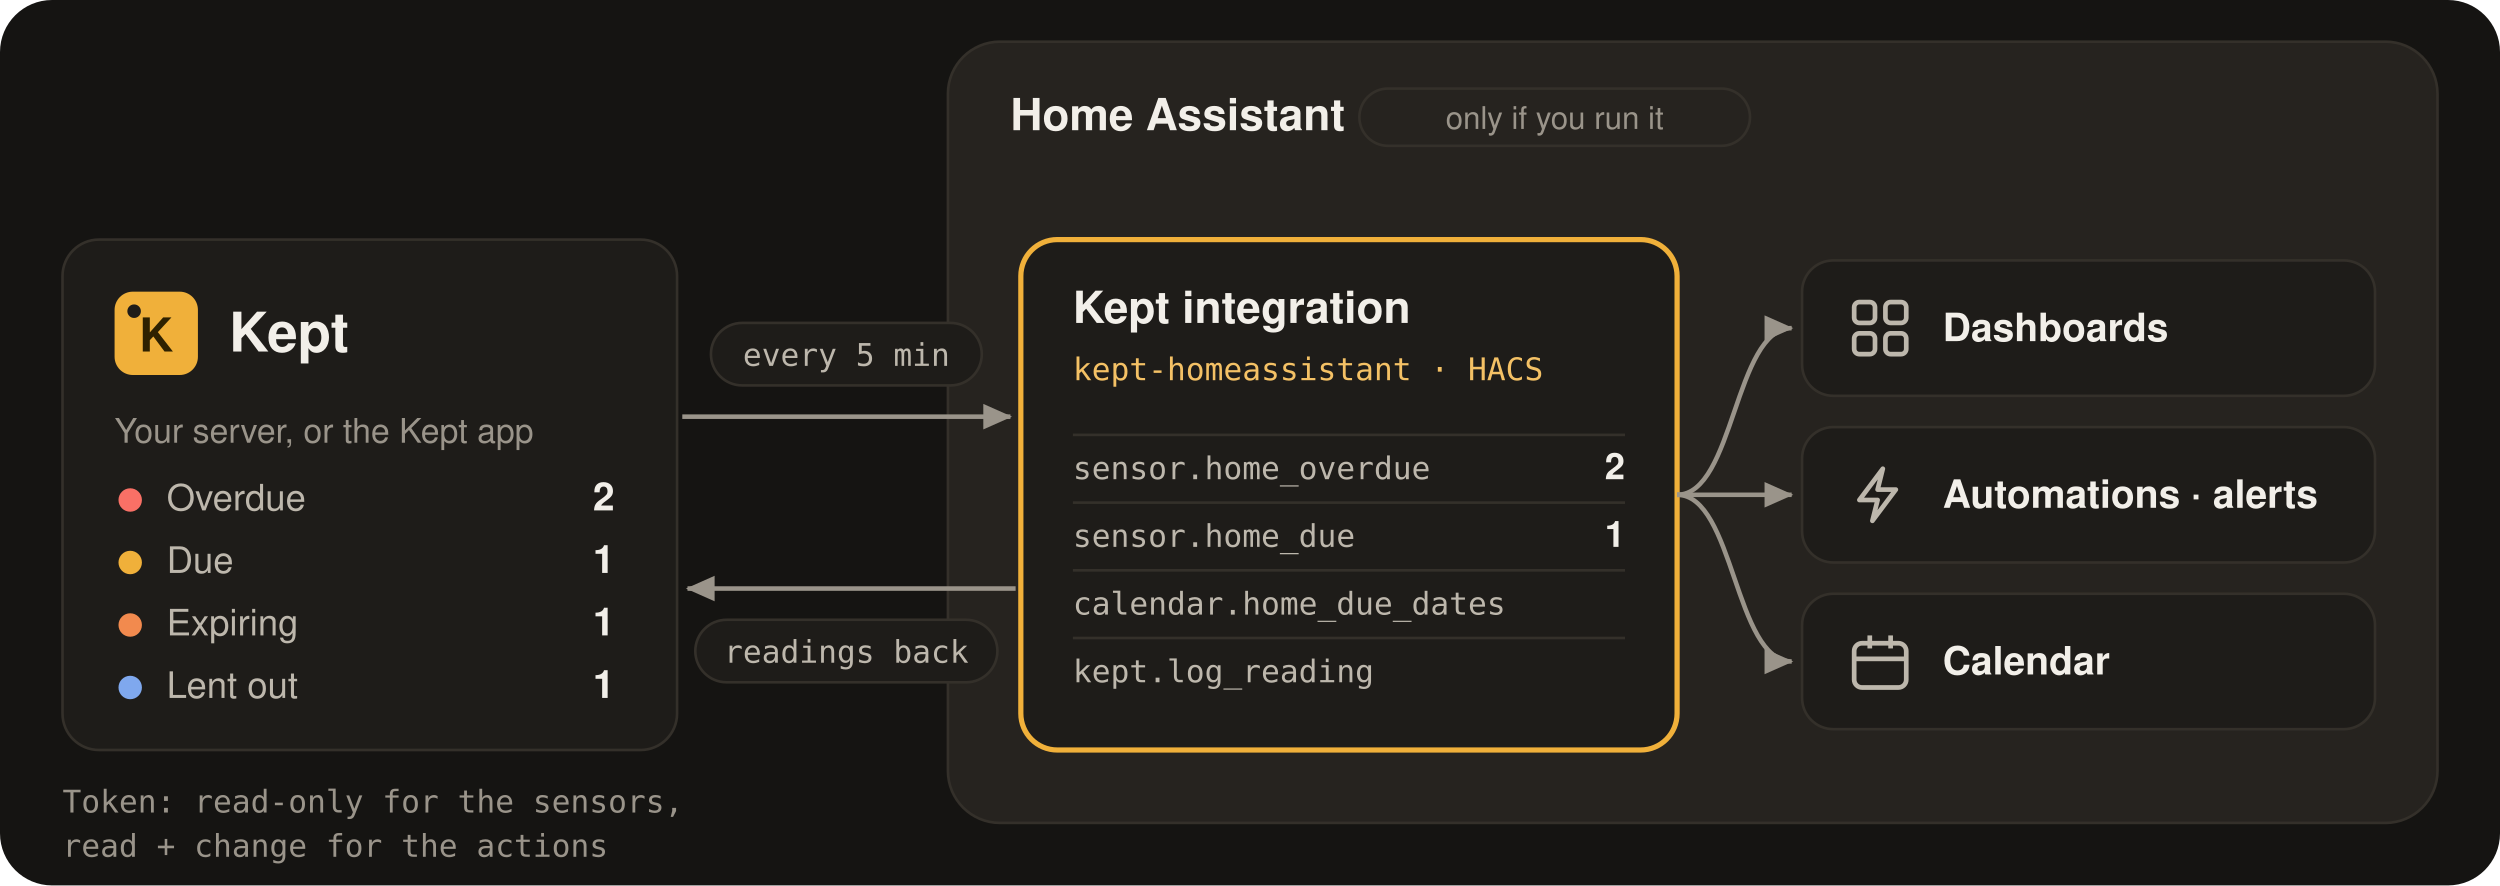
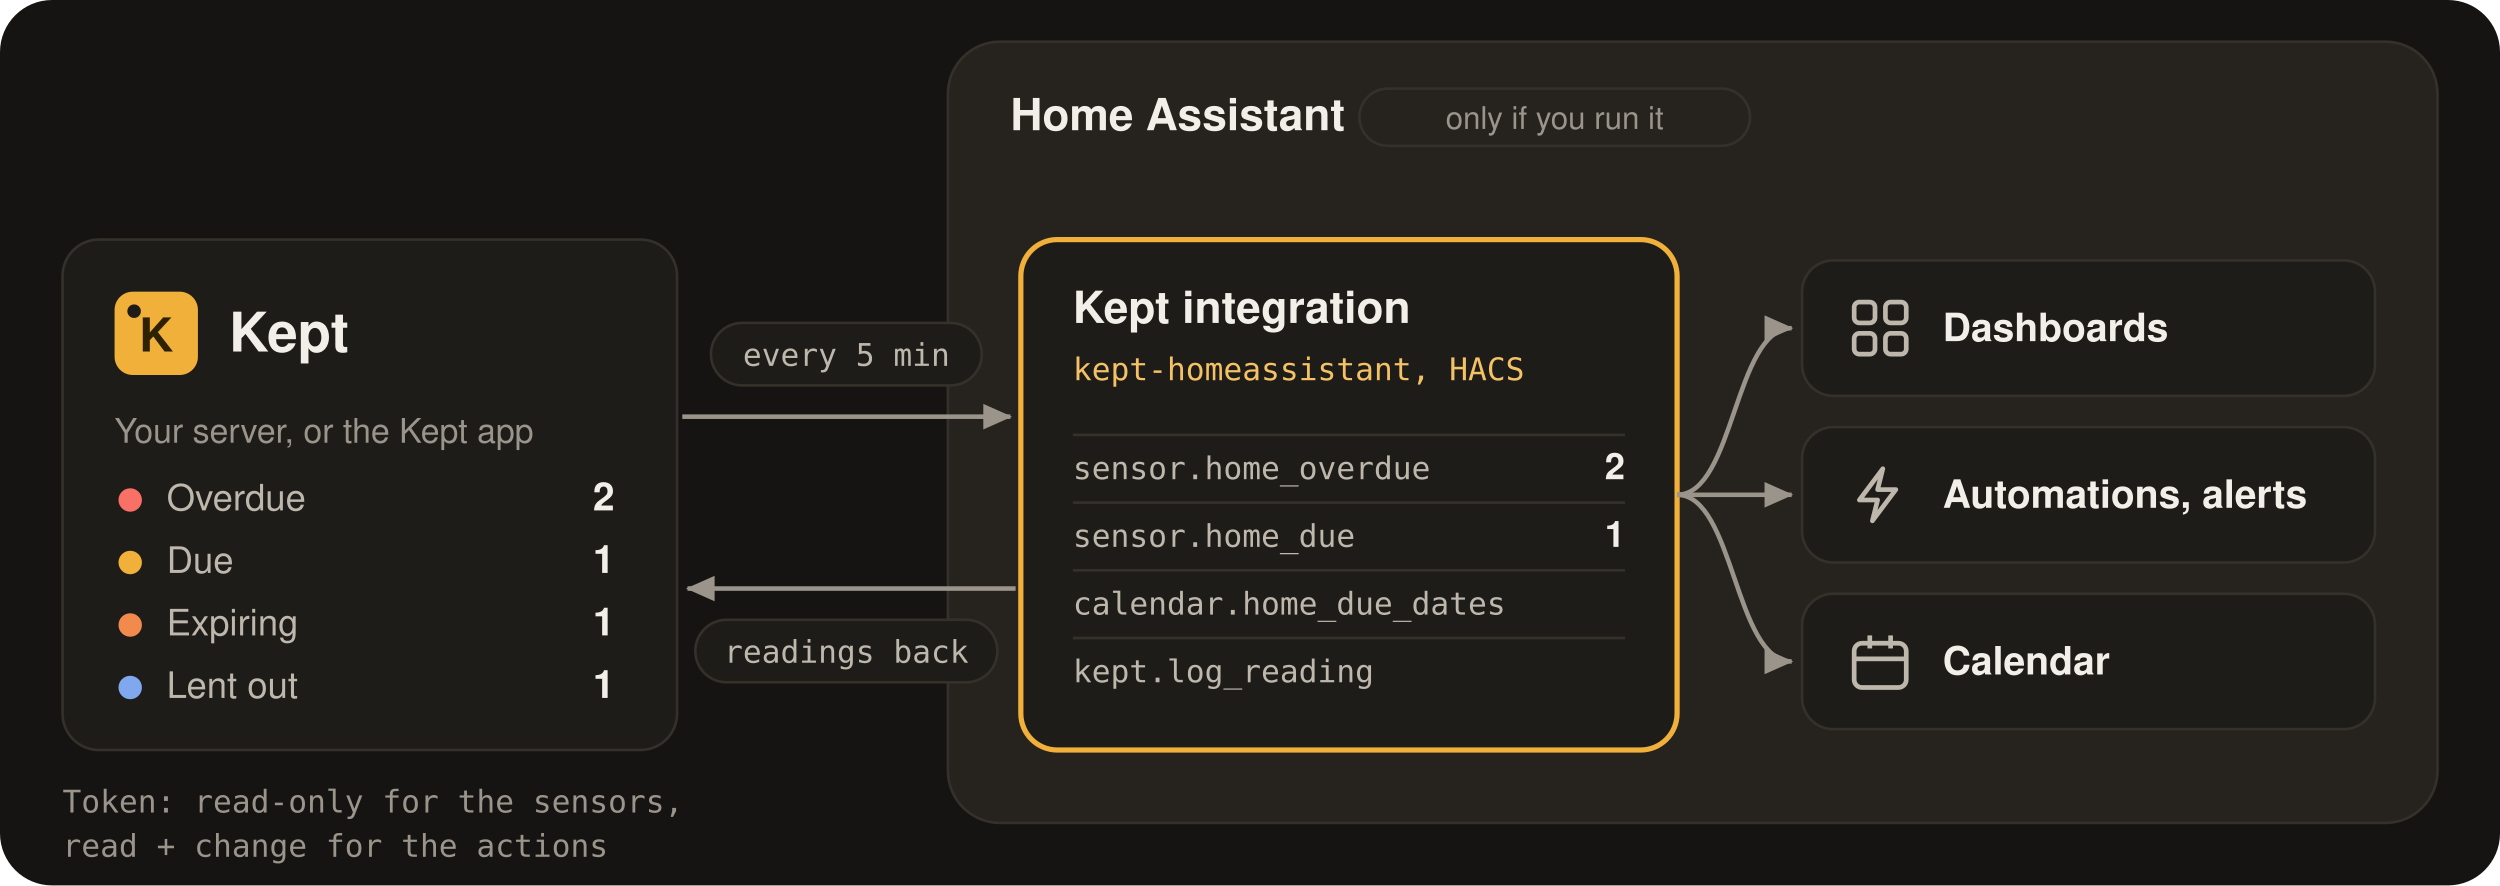
<svg xmlns="http://www.w3.org/2000/svg" width="960" height="340" viewBox="0 0 960 340" role="img" aria-label="Kept on your server, or as the Home Assistant app; the Kept integration inside Home Assistant reads it every 5 minutes and sends readings back; it feeds dashboards, automations and the calendar">
  <defs>
    <marker id="adark" viewBox="0 0 10 10" refX="8.5" refY="5" markerWidth="7" markerHeight="7" orient="auto-start-reverse">
      <path d="M0 1L9 5L0 9z" fill="#9A948A" />
    </marker>
  </defs>
  <rect width="960" height="340" rx="20" fill="#151412" />
  <rect x="24" y="92" width="236" height="196" rx="14" fill="#1E1C19" stroke="#34302A" stroke-width="1" />
  <rect x="44" y="112" width="32" height="32" rx="7" fill="#F0B03A" />
  <circle cx="51.5" cy="119.5" r="2.6" fill="#1E1C19" />
  <text x="60" y="135" font-family="'IBM Plex Sans',-apple-system,BlinkMacSystemFont,'Segoe UI',Helvetica,Arial,sans-serif" font-size="18" font-weight="700" fill="#2E2100" text-anchor="middle">K</text>
  <text x="88" y="135" font-family="'IBM Plex Sans',-apple-system,BlinkMacSystemFont,'Segoe UI',Helvetica,Arial,sans-serif" font-size="21" font-weight="700" fill="#F2EFE9" text-anchor="start">Kept</text>
  <text x="44" y="170" font-family="'IBM Plex Sans',-apple-system,BlinkMacSystemFont,'Segoe UI',Helvetica,Arial,sans-serif" font-size="13" font-weight="500" fill="#9A948A" text-anchor="start">Your server, or the Kept app</text>
  <circle cx="50" cy="192" r="4.5" fill="#F97066" />
  <text x="64" y="196" font-family="'IBM Plex Sans',-apple-system,BlinkMacSystemFont,'Segoe UI',Helvetica,Arial,sans-serif" font-size="14" font-weight="500" fill="#BDB7AC" text-anchor="start">Overdue</text>
  <text x="236" y="196" font-family="'IBM Plex Sans',-apple-system,BlinkMacSystemFont,'Segoe UI',Helvetica,Arial,sans-serif" font-size="15" font-weight="700" fill="#F2EFE9" text-anchor="end">2</text>
  <circle cx="50" cy="216" r="4.5" fill="#F0B03A" />
  <text x="64" y="220" font-family="'IBM Plex Sans',-apple-system,BlinkMacSystemFont,'Segoe UI',Helvetica,Arial,sans-serif" font-size="14" font-weight="500" fill="#BDB7AC" text-anchor="start">Due</text>
  <text x="236" y="220" font-family="'IBM Plex Sans',-apple-system,BlinkMacSystemFont,'Segoe UI',Helvetica,Arial,sans-serif" font-size="15" font-weight="700" fill="#F2EFE9" text-anchor="end">1</text>
  <circle cx="50" cy="240" r="4.5" fill="#F28A4E" />
  <text x="64" y="244" font-family="'IBM Plex Sans',-apple-system,BlinkMacSystemFont,'Segoe UI',Helvetica,Arial,sans-serif" font-size="14" font-weight="500" fill="#BDB7AC" text-anchor="start">Expiring</text>
  <text x="236" y="244" font-family="'IBM Plex Sans',-apple-system,BlinkMacSystemFont,'Segoe UI',Helvetica,Arial,sans-serif" font-size="15" font-weight="700" fill="#F2EFE9" text-anchor="end">1</text>
  <circle cx="50" cy="264" r="4.5" fill="#7FA8EE" />
  <text x="64" y="268" font-family="'IBM Plex Sans',-apple-system,BlinkMacSystemFont,'Segoe UI',Helvetica,Arial,sans-serif" font-size="14" font-weight="500" fill="#BDB7AC" text-anchor="start">Lent out</text>
  <text x="236" y="268" font-family="'IBM Plex Sans',-apple-system,BlinkMacSystemFont,'Segoe UI',Helvetica,Arial,sans-serif" font-size="15" font-weight="700" fill="#F2EFE9" text-anchor="end">1</text>
  <rect x="364" y="16" width="572" height="300" rx="20" fill="#26231F" stroke="#34302A" stroke-width="1" />
  <text x="388" y="50" font-family="'IBM Plex Sans',-apple-system,BlinkMacSystemFont,'Segoe UI',Helvetica,Arial,sans-serif" font-size="17" font-weight="700" fill="#F2EFE9" text-anchor="start">Home Assistant</text>
  <rect x="522" y="34" width="150" height="22" rx="11" fill="none" stroke="#34302A" />
  <text x="597" y="49.5" font-family="'IBM Plex Sans',-apple-system,BlinkMacSystemFont,'Segoe UI',Helvetica,Arial,sans-serif" font-size="12" font-weight="500" fill="#9A948A" text-anchor="middle">only if you run it</text>
  <rect x="392" y="92" width="252" height="196" rx="14" fill="#1E1C19" stroke="#F0B03A" stroke-width="2" />
  <text x="412" y="124" font-family="'IBM Plex Sans',-apple-system,BlinkMacSystemFont,'Segoe UI',Helvetica,Arial,sans-serif" font-size="17" font-weight="700" fill="#F2EFE9" text-anchor="start">Kept integration</text>
-   <text x="412" y="146" font-family="'IBM Plex Mono',ui-monospace,SFMono-Regular,Menlo,monospace" font-size="12" font-weight="500" fill="#F4C165" text-anchor="start">kept-homeassistant · HACS</text>
+   <text x="412" y="146" font-family="'IBM Plex Mono',ui-monospace,SFMono-Regular,Menlo,monospace" font-size="12" font-weight="500" fill="#F4C165" text-anchor="start">kept-homeassistant, HACS</text>
  <path d="M412 167H624" stroke="#34302A" />
  <text x="412" y="184" font-family="'IBM Plex Mono',ui-monospace,SFMono-Regular,Menlo,monospace" font-size="12" font-weight="500" fill="#BDB7AC" text-anchor="start">sensor.home_overdue</text>
  <text x="624" y="184" font-family="'IBM Plex Sans',-apple-system,BlinkMacSystemFont,'Segoe UI',Helvetica,Arial,sans-serif" font-size="14" font-weight="700" fill="#F2EFE9" text-anchor="end">2</text>
  <path d="M412 193H624" stroke="#34302A" />
  <text x="412" y="210" font-family="'IBM Plex Mono',ui-monospace,SFMono-Regular,Menlo,monospace" font-size="12" font-weight="500" fill="#BDB7AC" text-anchor="start">sensor.home_due</text>
  <text x="624" y="210" font-family="'IBM Plex Sans',-apple-system,BlinkMacSystemFont,'Segoe UI',Helvetica,Arial,sans-serif" font-size="14" font-weight="700" fill="#F2EFE9" text-anchor="end">1</text>
  <path d="M412 219H624" stroke="#34302A" />
  <text x="412" y="236" font-family="'IBM Plex Mono',ui-monospace,SFMono-Regular,Menlo,monospace" font-size="12" font-weight="500" fill="#BDB7AC" text-anchor="start">calendar.home_due_dates</text>
  <path d="M412 245H624" stroke="#34302A" />
  <text x="412" y="262" font-family="'IBM Plex Mono',ui-monospace,SFMono-Regular,Menlo,monospace" font-size="12" font-weight="500" fill="#BDB7AC" text-anchor="start">kept.log_reading</text>
  <rect x="692" y="100" width="220" height="52" rx="12" fill="#1E1C19" stroke="#34302A" stroke-width="1" />
  <g transform="translate(712 116)">
    <g fill="none" stroke="#BDB7AC" stroke-width="1.8">
      <rect x="0" y="0" width="8" height="8" rx="2" />
      <rect x="12" y="0" width="8" height="8" rx="2" />
      <rect x="0" y="12" width="8" height="8" rx="2" />
      <rect x="12" y="12" width="8" height="8" rx="2" />
    </g>
  </g>
  <text x="746" y="131" font-family="'IBM Plex Sans',-apple-system,BlinkMacSystemFont,'Segoe UI',Helvetica,Arial,sans-serif" font-size="15" font-weight="600" fill="#F2EFE9" text-anchor="start">Dashboards</text>
  <path d="M644 190C666.0 190,666.0 126,688 126" stroke="#9A948A" stroke-width="1.75" fill="none" marker-end="url(#adark)" />
  <rect x="692" y="164" width="220" height="52" rx="12" fill="#1E1C19" stroke="#34302A" stroke-width="1" />
  <g transform="translate(712 180)">
    <path d="M11 0L2 12h7l-2 8 9-12H9z" fill="none" stroke="#BDB7AC" stroke-width="1.8" stroke-linejoin="round" />
  </g>
-   <text x="746" y="195" font-family="'IBM Plex Sans',-apple-system,BlinkMacSystemFont,'Segoe UI',Helvetica,Arial,sans-serif" font-size="15" font-weight="600" fill="#F2EFE9" text-anchor="start">Automations · alerts</text>
+   <text x="746" y="195" font-family="'IBM Plex Sans',-apple-system,BlinkMacSystemFont,'Segoe UI',Helvetica,Arial,sans-serif" font-size="15" font-weight="600" fill="#F2EFE9" text-anchor="start">Automations, alerts</text>
  <path d="M644 190C666.0 190,666.0 190,688 190" stroke="#9A948A" stroke-width="1.75" fill="none" marker-end="url(#adark)" />
  <rect x="692" y="228" width="220" height="52" rx="12" fill="#1E1C19" stroke="#34302A" stroke-width="1" />
  <g transform="translate(712 244)">
    <g fill="none" stroke="#BDB7AC" stroke-width="1.8">
      <rect x="0" y="3" width="20" height="17" rx="3" />
      <path d="M0 9h20M6 0v5M14 0v5" />
    </g>
  </g>
  <text x="746" y="259" font-family="'IBM Plex Sans',-apple-system,BlinkMacSystemFont,'Segoe UI',Helvetica,Arial,sans-serif" font-size="15" font-weight="600" fill="#F2EFE9" text-anchor="start">Calendar</text>
  <path d="M644 190C666.0 190,666.0 254,688 254" stroke="#9A948A" stroke-width="1.75" fill="none" marker-end="url(#adark)" />
  <path d="M262 160H388" stroke="#9A948A" stroke-width="1.75" fill="none" marker-end="url(#adark)" />
  <rect x="273.0" y="124" width="104" height="24" rx="12" fill="#1E1C19" stroke="#34302A" />
  <text x="325" y="140.5" font-family="'IBM Plex Mono',ui-monospace,SFMono-Regular,Menlo,monospace" font-size="12" font-weight="500" fill="#BDB7AC" text-anchor="middle">every 5 min</text>
  <path d="M390 226H264" stroke="#9A948A" stroke-width="1.75" fill="none" marker-end="url(#adark)" />
  <rect x="267.0" y="238" width="116" height="24" rx="12" fill="#1E1C19" stroke="#34302A" />
  <text x="325" y="254.5" font-family="'IBM Plex Mono',ui-monospace,SFMono-Regular,Menlo,monospace" font-size="12" font-weight="500" fill="#BDB7AC" text-anchor="middle">readings back</text>
  <text x="24" y="312" font-family="'IBM Plex Mono',ui-monospace,SFMono-Regular,Menlo,monospace" font-size="12" font-weight="500" fill="#9A948A" text-anchor="start">Token: read-only for the sensors,</text>
  <text x="24" y="329" font-family="'IBM Plex Mono',ui-monospace,SFMono-Regular,Menlo,monospace" font-size="12" font-weight="500" fill="#9A948A" text-anchor="start">read + change for the actions</text>
</svg>
